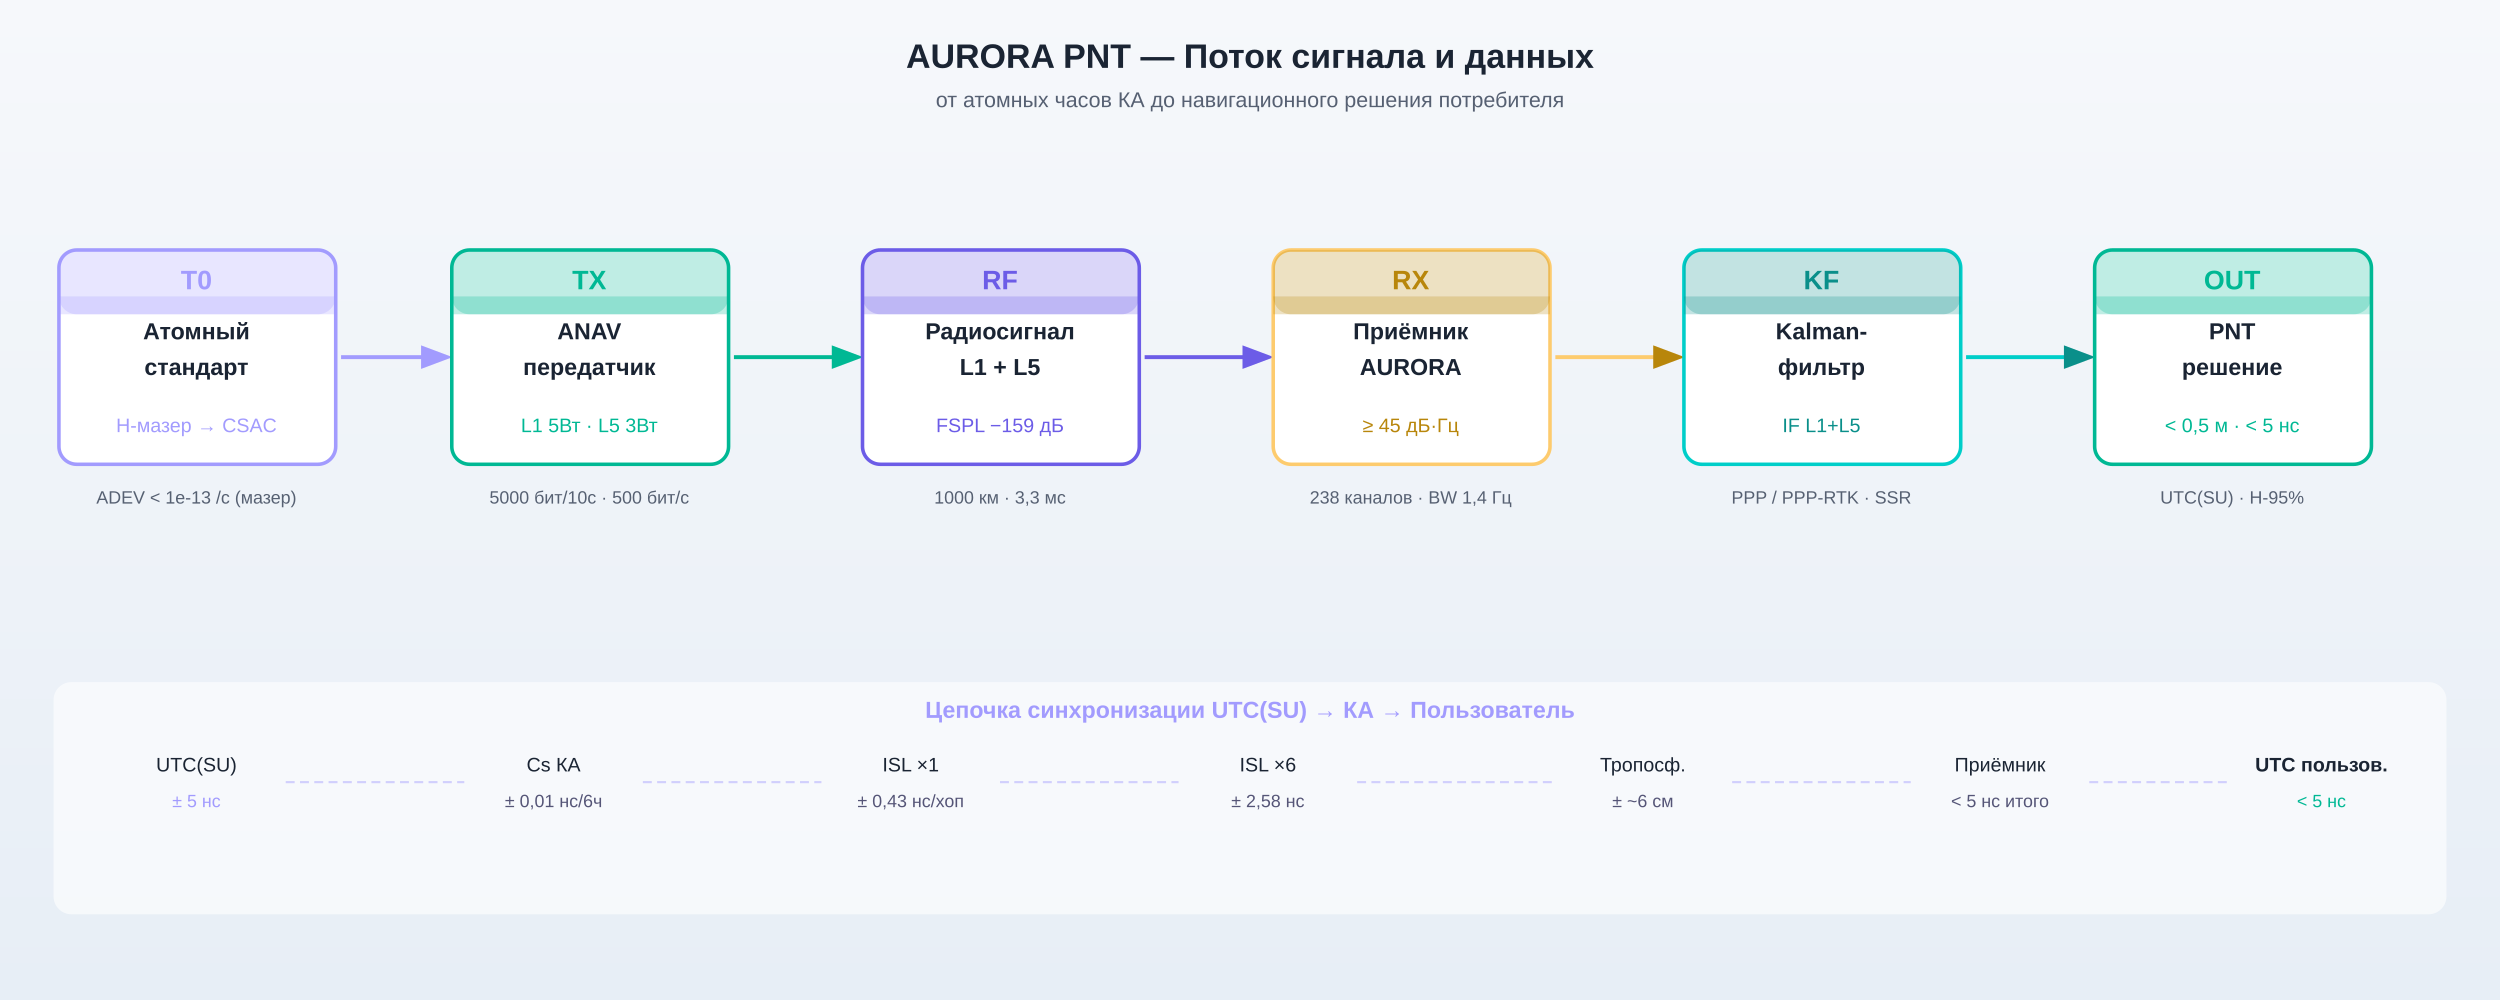
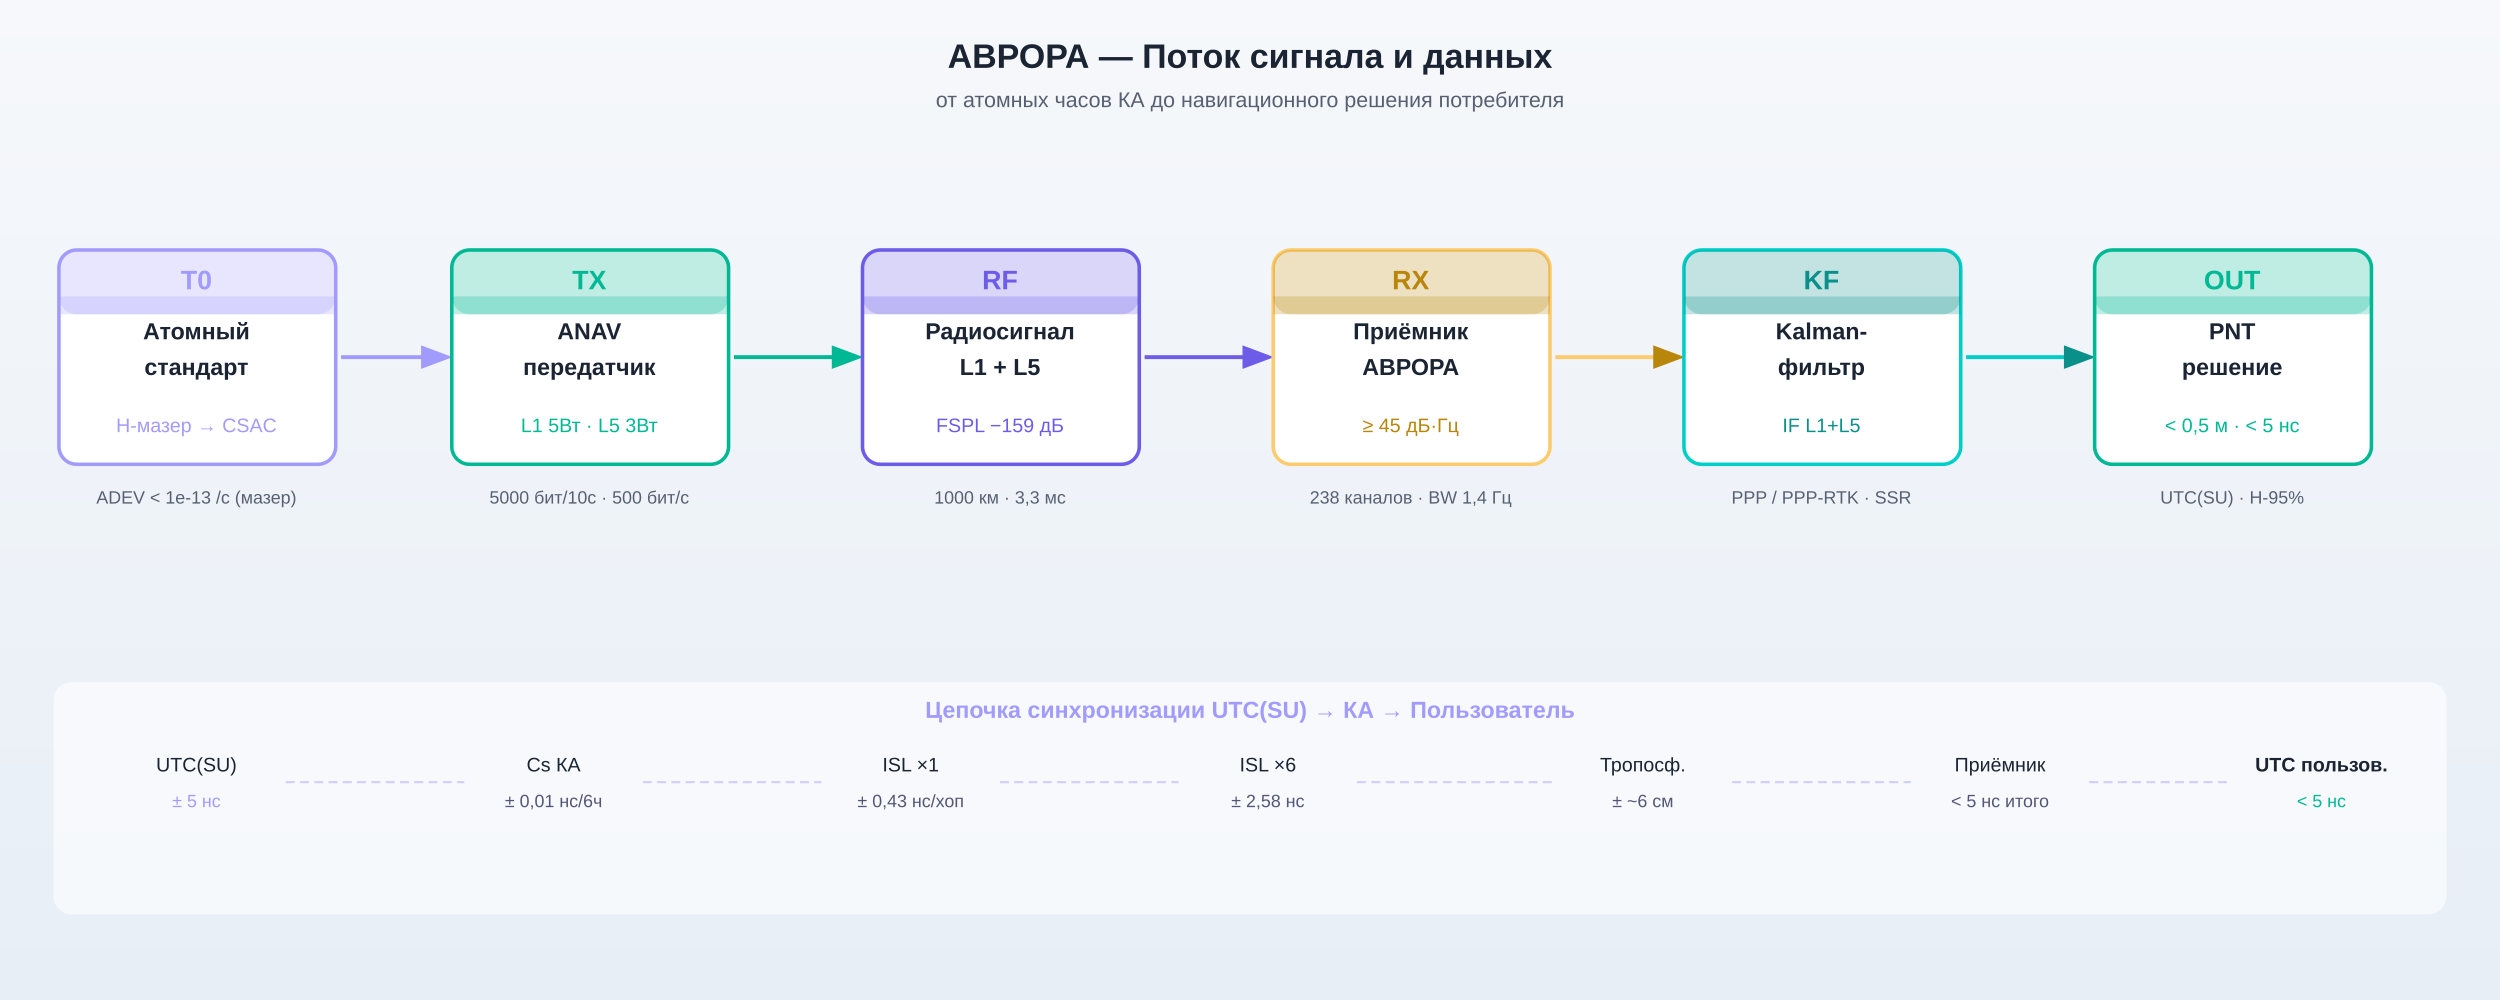
<svg xmlns="http://www.w3.org/2000/svg" width="1400" height="560">
  <defs>
    <linearGradient id="space_bg" x1="0" y1="0" x2="0" y2="1" gradientUnits="objectBoundingBox">
      <stop offset="0%" stop-color="#f6f8fb" />
      <stop offset="100%" stop-color="#e7eef6" />
    </linearGradient>
    <radialGradient id="earth_grad" cx="42%" cy="38%" r="60%">
      <stop offset="0%" stop-color="#2d9d78" />
      <stop offset="45%" stop-color="#1b6b4a" />
      <stop offset="100%" stop-color="#0a2e1f" />
    </radialGradient>
    <radialGradient id="atm_grad" cx="50%" cy="50%" r="50%">
      <stop offset="80%" stop-color="#74b9ff" stop-opacity="0" />
      <stop offset="100%" stop-color="#74b9ff" stop-opacity="0.18" />
    </radialGradient>
    <filter id="glow_green" x="-50%" y="-50%" width="200%" height="200%">
      <feGaussianBlur in="SourceGraphic" stdDeviation="4" result="blur" />
      <feMerge>
        <feMergeNode in="blur" />
        <feMergeNode in="SourceGraphic" />
      </feMerge>
    </filter>
    <filter id="glow_user" x="-60%" y="-60%" width="220%" height="220%">
      <feGaussianBlur in="SourceGraphic" stdDeviation="3" result="blur" />
      <feMerge>
        <feMergeNode in="blur" />
        <feMergeNode in="SourceGraphic" />
      </feMerge>
    </filter>
    <filter id="glow_mcs" x="-60%" y="-60%" width="220%" height="220%">
      <feGaussianBlur in="SourceGraphic" stdDeviation="5" result="blur" />
      <feMerge>
        <feMergeNode in="blur" />
        <feMergeNode in="SourceGraphic" />
      </feMerge>
    </filter>
    <filter id="text_glow">
      <feGaussianBlur in="SourceGraphic" stdDeviation="3" result="blur" />
      <feMerge>
        <feMergeNode in="blur" />
        <feMergeNode in="SourceGraphic" />
      </feMerge>
    </filter>
    <clipPath id="earth_clip">
      <rect x="0" y="0" width="1400" height="800" />
    </clipPath>
  </defs>
  <rect width="1400" height="560" fill="url(#space_bg)" />
-   <text x="700" y="38" text-anchor="middle" font-family="Arial,sans-serif" font-size="19" font-weight="bold" fill="#1a2433">AURORA PNT — Поток сигнала и данных</text>
+   <text x="700" y="38" text-anchor="middle" font-family="Arial,sans-serif" font-size="19" font-weight="bold" fill="#1a2433">АВРОРА — Поток сигнала и данных</text>
  <text x="700.0" y="60.0" text-anchor="middle" font-family="Arial,sans-serif" font-size="12" font-weight="normal" fill="#566072" opacity="1.0">от атомных часов КА до навигационного решения потребителя</text>
  <rect x="33" y="140" width="155" height="120" rx="10" fill="#ffffff" stroke="#a29bfe" stroke-width="2" />
  <rect x="33" y="140" width="155" height="36" rx="10" fill="#a29bfe" opacity="0.25" />
  <rect x="33" y="166" width="155" height="10" fill="#a29bfe" opacity="0.25" />
  <text x="110" y="162" text-anchor="middle" font-family="Arial,sans-serif" font-size="15" font-weight="bold" fill="#a29bfe">T0</text>
  <text x="110" y="190" text-anchor="middle" font-family="Arial,sans-serif" font-size="13" font-weight="bold" fill="#1a2433">Атомный</text>
  <text x="110" y="210" text-anchor="middle" font-family="Arial,sans-serif" font-size="13" font-weight="bold" fill="#1a2433">стандарт</text>
  <text x="110.0" y="242.0" text-anchor="middle" font-family="Arial,sans-serif" font-size="11" font-weight="normal" fill="#a29bfe" opacity="1.0">H-мазер → CSAC</text>
  <text x="110.0" y="282.0" text-anchor="middle" font-family="Arial,sans-serif" font-size="10" font-weight="normal" fill="#566072" opacity="1.0">ADEV &lt; 1e-13 /с (мазер)</text>
  <defs>
    <marker id="arr_0" markerWidth="8" markerHeight="8" refX="6" refY="3" orient="auto">
      <path d="M0,0 L0,6 L8,3 z" fill="#a29bfe" />
    </marker>
  </defs>
  <line x1="191" y1="200" x2="249" y2="200" stroke="#a29bfe" stroke-width="2.2" marker-end="url(#arr_0)" />
  <rect x="253" y="140" width="155" height="120" rx="10" fill="#ffffff" stroke="#00b894" stroke-width="2" />
  <rect x="253" y="140" width="155" height="36" rx="10" fill="#00b894" opacity="0.25" />
  <rect x="253" y="166" width="155" height="10" fill="#00b894" opacity="0.25" />
  <text x="330" y="162" text-anchor="middle" font-family="Arial,sans-serif" font-size="15" font-weight="bold" fill="#00b894">TX</text>
  <text x="330" y="190" text-anchor="middle" font-family="Arial,sans-serif" font-size="13" font-weight="bold" fill="#1a2433">ANAV</text>
  <text x="330" y="210" text-anchor="middle" font-family="Arial,sans-serif" font-size="13" font-weight="bold" fill="#1a2433">передатчик</text>
  <text x="330.0" y="242.0" text-anchor="middle" font-family="Arial,sans-serif" font-size="11" font-weight="normal" fill="#00b894" opacity="1.0">L1 5Вт · L5 3Вт</text>
  <text x="330.0" y="282.0" text-anchor="middle" font-family="Arial,sans-serif" font-size="10" font-weight="normal" fill="#566072" opacity="1.0">5000 бит/10с · 500 бит/с</text>
  <defs>
    <marker id="arr_1" markerWidth="8" markerHeight="8" refX="6" refY="3" orient="auto">
      <path d="M0,0 L0,6 L8,3 z" fill="#00b894" />
    </marker>
  </defs>
  <line x1="411" y1="200" x2="479" y2="200" stroke="#00b894" stroke-width="2.2" marker-end="url(#arr_1)" />
  <rect x="483" y="140" width="155" height="120" rx="10" fill="#ffffff" stroke="#6c5ce7" stroke-width="2" />
  <rect x="483" y="140" width="155" height="36" rx="10" fill="#6c5ce7" opacity="0.25" />
  <rect x="483" y="166" width="155" height="10" fill="#6c5ce7" opacity="0.25" />
  <text x="560" y="162" text-anchor="middle" font-family="Arial,sans-serif" font-size="15" font-weight="bold" fill="#6c5ce7">RF</text>
  <text x="560" y="190" text-anchor="middle" font-family="Arial,sans-serif" font-size="13" font-weight="bold" fill="#1a2433">Радиосигнал</text>
  <text x="560" y="210" text-anchor="middle" font-family="Arial,sans-serif" font-size="13" font-weight="bold" fill="#1a2433">L1 + L5</text>
  <text x="560.0" y="242.0" text-anchor="middle" font-family="Arial,sans-serif" font-size="11" font-weight="normal" fill="#6c5ce7" opacity="1.0">FSPL −159 дБ</text>
  <text x="560.0" y="282.0" text-anchor="middle" font-family="Arial,sans-serif" font-size="10" font-weight="normal" fill="#566072" opacity="1.0">1000 км · 3,3 мс</text>
  <defs>
    <marker id="arr_2" markerWidth="8" markerHeight="8" refX="6" refY="3" orient="auto">
      <path d="M0,0 L0,6 L8,3 z" fill="#6c5ce7" />
    </marker>
  </defs>
  <line x1="641" y1="200" x2="709" y2="200" stroke="#6c5ce7" stroke-width="2.2" marker-end="url(#arr_2)" />
  <rect x="713" y="140" width="155" height="120" rx="10" fill="#ffffff" stroke="#fdcb6e" stroke-width="2" />
  <rect x="713" y="140" width="155" height="36" rx="10" fill="#b8860b" opacity="0.25" />
  <rect x="713" y="166" width="155" height="10" fill="#b8860b" opacity="0.25" />
  <text x="790" y="162" text-anchor="middle" font-family="Arial,sans-serif" font-size="15" font-weight="bold" fill="#b8860b">RX</text>
  <text x="790" y="190" text-anchor="middle" font-family="Arial,sans-serif" font-size="13" font-weight="bold" fill="#1a2433">Приёмник</text>
-   <text x="790" y="210" text-anchor="middle" font-family="Arial,sans-serif" font-size="13" font-weight="bold" fill="#1a2433">AURORA</text>
+   <text x="790" y="210" text-anchor="middle" font-family="Arial,sans-serif" font-size="13" font-weight="bold" fill="#1a2433">АВРОРА</text>
  <text x="790.0" y="242.0" text-anchor="middle" font-family="Arial,sans-serif" font-size="11" font-weight="normal" fill="#b8860b" opacity="1.0">≥ 45 дБ·Гц</text>
  <text x="790.0" y="282.0" text-anchor="middle" font-family="Arial,sans-serif" font-size="10" font-weight="normal" fill="#566072" opacity="1.0">238 каналов · BW 1,4 Гц</text>
  <defs>
    <marker id="arr_3" markerWidth="8" markerHeight="8" refX="6" refY="3" orient="auto">
      <path d="M0,0 L0,6 L8,3 z" fill="#b8860b" />
    </marker>
  </defs>
  <line x1="871" y1="200" x2="939" y2="200" stroke="#fdcb6e" stroke-width="2.2" marker-end="url(#arr_3)" />
  <rect x="943" y="140" width="155" height="120" rx="10" fill="#ffffff" stroke="#00cec9" stroke-width="2" />
  <rect x="943" y="140" width="155" height="36" rx="10" fill="#0a8f8a" opacity="0.25" />
  <rect x="943" y="166" width="155" height="10" fill="#0a8f8a" opacity="0.25" />
  <text x="1020" y="162" text-anchor="middle" font-family="Arial,sans-serif" font-size="15" font-weight="bold" fill="#0a8f8a">KF</text>
  <text x="1020" y="190" text-anchor="middle" font-family="Arial,sans-serif" font-size="13" font-weight="bold" fill="#1a2433">Kalman-</text>
  <text x="1020" y="210" text-anchor="middle" font-family="Arial,sans-serif" font-size="13" font-weight="bold" fill="#1a2433">фильтр</text>
  <text x="1020.0" y="242.0" text-anchor="middle" font-family="Arial,sans-serif" font-size="11" font-weight="normal" fill="#0a8f8a" opacity="1.0">IF L1+L5</text>
  <text x="1020.0" y="282.0" text-anchor="middle" font-family="Arial,sans-serif" font-size="10" font-weight="normal" fill="#566072" opacity="1.0">PPP / PPP-RTK · SSR</text>
  <defs>
    <marker id="arr_4" markerWidth="8" markerHeight="8" refX="6" refY="3" orient="auto">
      <path d="M0,0 L0,6 L8,3 z" fill="#0a8f8a" />
    </marker>
  </defs>
  <line x1="1101" y1="200" x2="1169" y2="200" stroke="#00cec9" stroke-width="2.2" marker-end="url(#arr_4)" />
  <rect x="1173" y="140" width="155" height="120" rx="10" fill="#ffffff" stroke="#00b894" stroke-width="2" />
  <rect x="1173" y="140" width="155" height="36" rx="10" fill="#00b894" opacity="0.25" />
  <rect x="1173" y="166" width="155" height="10" fill="#00b894" opacity="0.25" />
  <text x="1250" y="162" text-anchor="middle" font-family="Arial,sans-serif" font-size="15" font-weight="bold" fill="#00b894">OUT</text>
  <text x="1250" y="190" text-anchor="middle" font-family="Arial,sans-serif" font-size="13" font-weight="bold" fill="#1a2433">PNT</text>
  <text x="1250" y="210" text-anchor="middle" font-family="Arial,sans-serif" font-size="13" font-weight="bold" fill="#1a2433">решение</text>
  <text x="1250.0" y="242.0" text-anchor="middle" font-family="Arial,sans-serif" font-size="11" font-weight="normal" fill="#00b894" opacity="1.0">&lt; 0,5 м · &lt; 5 нс</text>
  <text x="1250.0" y="282.0" text-anchor="middle" font-family="Arial,sans-serif" font-size="10" font-weight="normal" fill="#566072" opacity="1.0">UTC(SU) · H-95%</text>
  <rect x="30" y="382" width="1340" height="130" rx="10" fill="#ffffff" opacity="0.6" />
  <text x="700" y="402" text-anchor="middle" font-family="Arial,sans-serif" font-size="13" font-weight="bold" fill="#a29bfe">Цепочка синхронизации UTC(SU) → КА → Пользователь</text>
  <text x="110.0" y="432.0" text-anchor="middle" font-family="Arial,sans-serif" font-size="11" font-weight="normal" fill="#1a2433" opacity="1.0">UTC(SU)</text>
  <text x="110.0" y="452.0" text-anchor="middle" font-family="Arial,sans-serif" font-size="10" font-weight="normal" fill="#a29bfe" opacity="1.0">± 5 нс</text>
  <line x1="160" y1="438" x2="260" y2="438" stroke="#a29bfe" stroke-width="1.2" opacity="0.45" stroke-dasharray="5,3" />
  <text x="310.0" y="432.0" text-anchor="middle" font-family="Arial,sans-serif" font-size="11" font-weight="normal" fill="#1a2433" opacity="1.0">Cs КА</text>
  <text x="310.0" y="452.0" text-anchor="middle" font-family="Arial,sans-serif" font-size="10" font-weight="normal" fill="#555577" opacity="1.0">± 0,01 нс/6ч</text>
  <line x1="360" y1="438" x2="460" y2="438" stroke="#a29bfe" stroke-width="1.2" opacity="0.45" stroke-dasharray="5,3" />
  <text x="510.0" y="432.0" text-anchor="middle" font-family="Arial,sans-serif" font-size="11" font-weight="normal" fill="#1a2433" opacity="1.0">ISL ×1</text>
  <text x="510.0" y="452.0" text-anchor="middle" font-family="Arial,sans-serif" font-size="10" font-weight="normal" fill="#555577" opacity="1.0">± 0,43 нс/хоп</text>
  <line x1="560" y1="438" x2="660" y2="438" stroke="#a29bfe" stroke-width="1.2" opacity="0.45" stroke-dasharray="5,3" />
  <text x="710.0" y="432.0" text-anchor="middle" font-family="Arial,sans-serif" font-size="11" font-weight="normal" fill="#1a2433" opacity="1.0">ISL ×6</text>
  <text x="710.0" y="452.0" text-anchor="middle" font-family="Arial,sans-serif" font-size="10" font-weight="normal" fill="#555577" opacity="1.0">± 2,58 нс</text>
  <line x1="760" y1="438" x2="870" y2="438" stroke="#a29bfe" stroke-width="1.2" opacity="0.45" stroke-dasharray="5,3" />
  <text x="920.0" y="432.0" text-anchor="middle" font-family="Arial,sans-serif" font-size="11" font-weight="normal" fill="#1a2433" opacity="1.0">Тропосф.</text>
  <text x="920.0" y="452.0" text-anchor="middle" font-family="Arial,sans-serif" font-size="10" font-weight="normal" fill="#555577" opacity="1.0">± ~6 см</text>
  <line x1="970" y1="438" x2="1070" y2="438" stroke="#a29bfe" stroke-width="1.2" opacity="0.45" stroke-dasharray="5,3" />
  <text x="1120.0" y="432.0" text-anchor="middle" font-family="Arial,sans-serif" font-size="11" font-weight="normal" fill="#1a2433" opacity="1.0">Приёмник</text>
  <text x="1120.0" y="452.0" text-anchor="middle" font-family="Arial,sans-serif" font-size="10" font-weight="normal" fill="#555577" opacity="1.0">&lt; 5 нс итого</text>
  <line x1="1170" y1="438" x2="1250" y2="438" stroke="#a29bfe" stroke-width="1.2" opacity="0.45" stroke-dasharray="5,3" />
  <text x="1300.0" y="432.0" text-anchor="middle" font-family="Arial,sans-serif" font-size="11" font-weight="bold" fill="#1a2433" opacity="1.0">UTC пользов.</text>
  <text x="1300.0" y="452.0" text-anchor="middle" font-family="Arial,sans-serif" font-size="10" font-weight="normal" fill="#00b894" opacity="1.0">&lt; 5 нс</text>
</svg>
